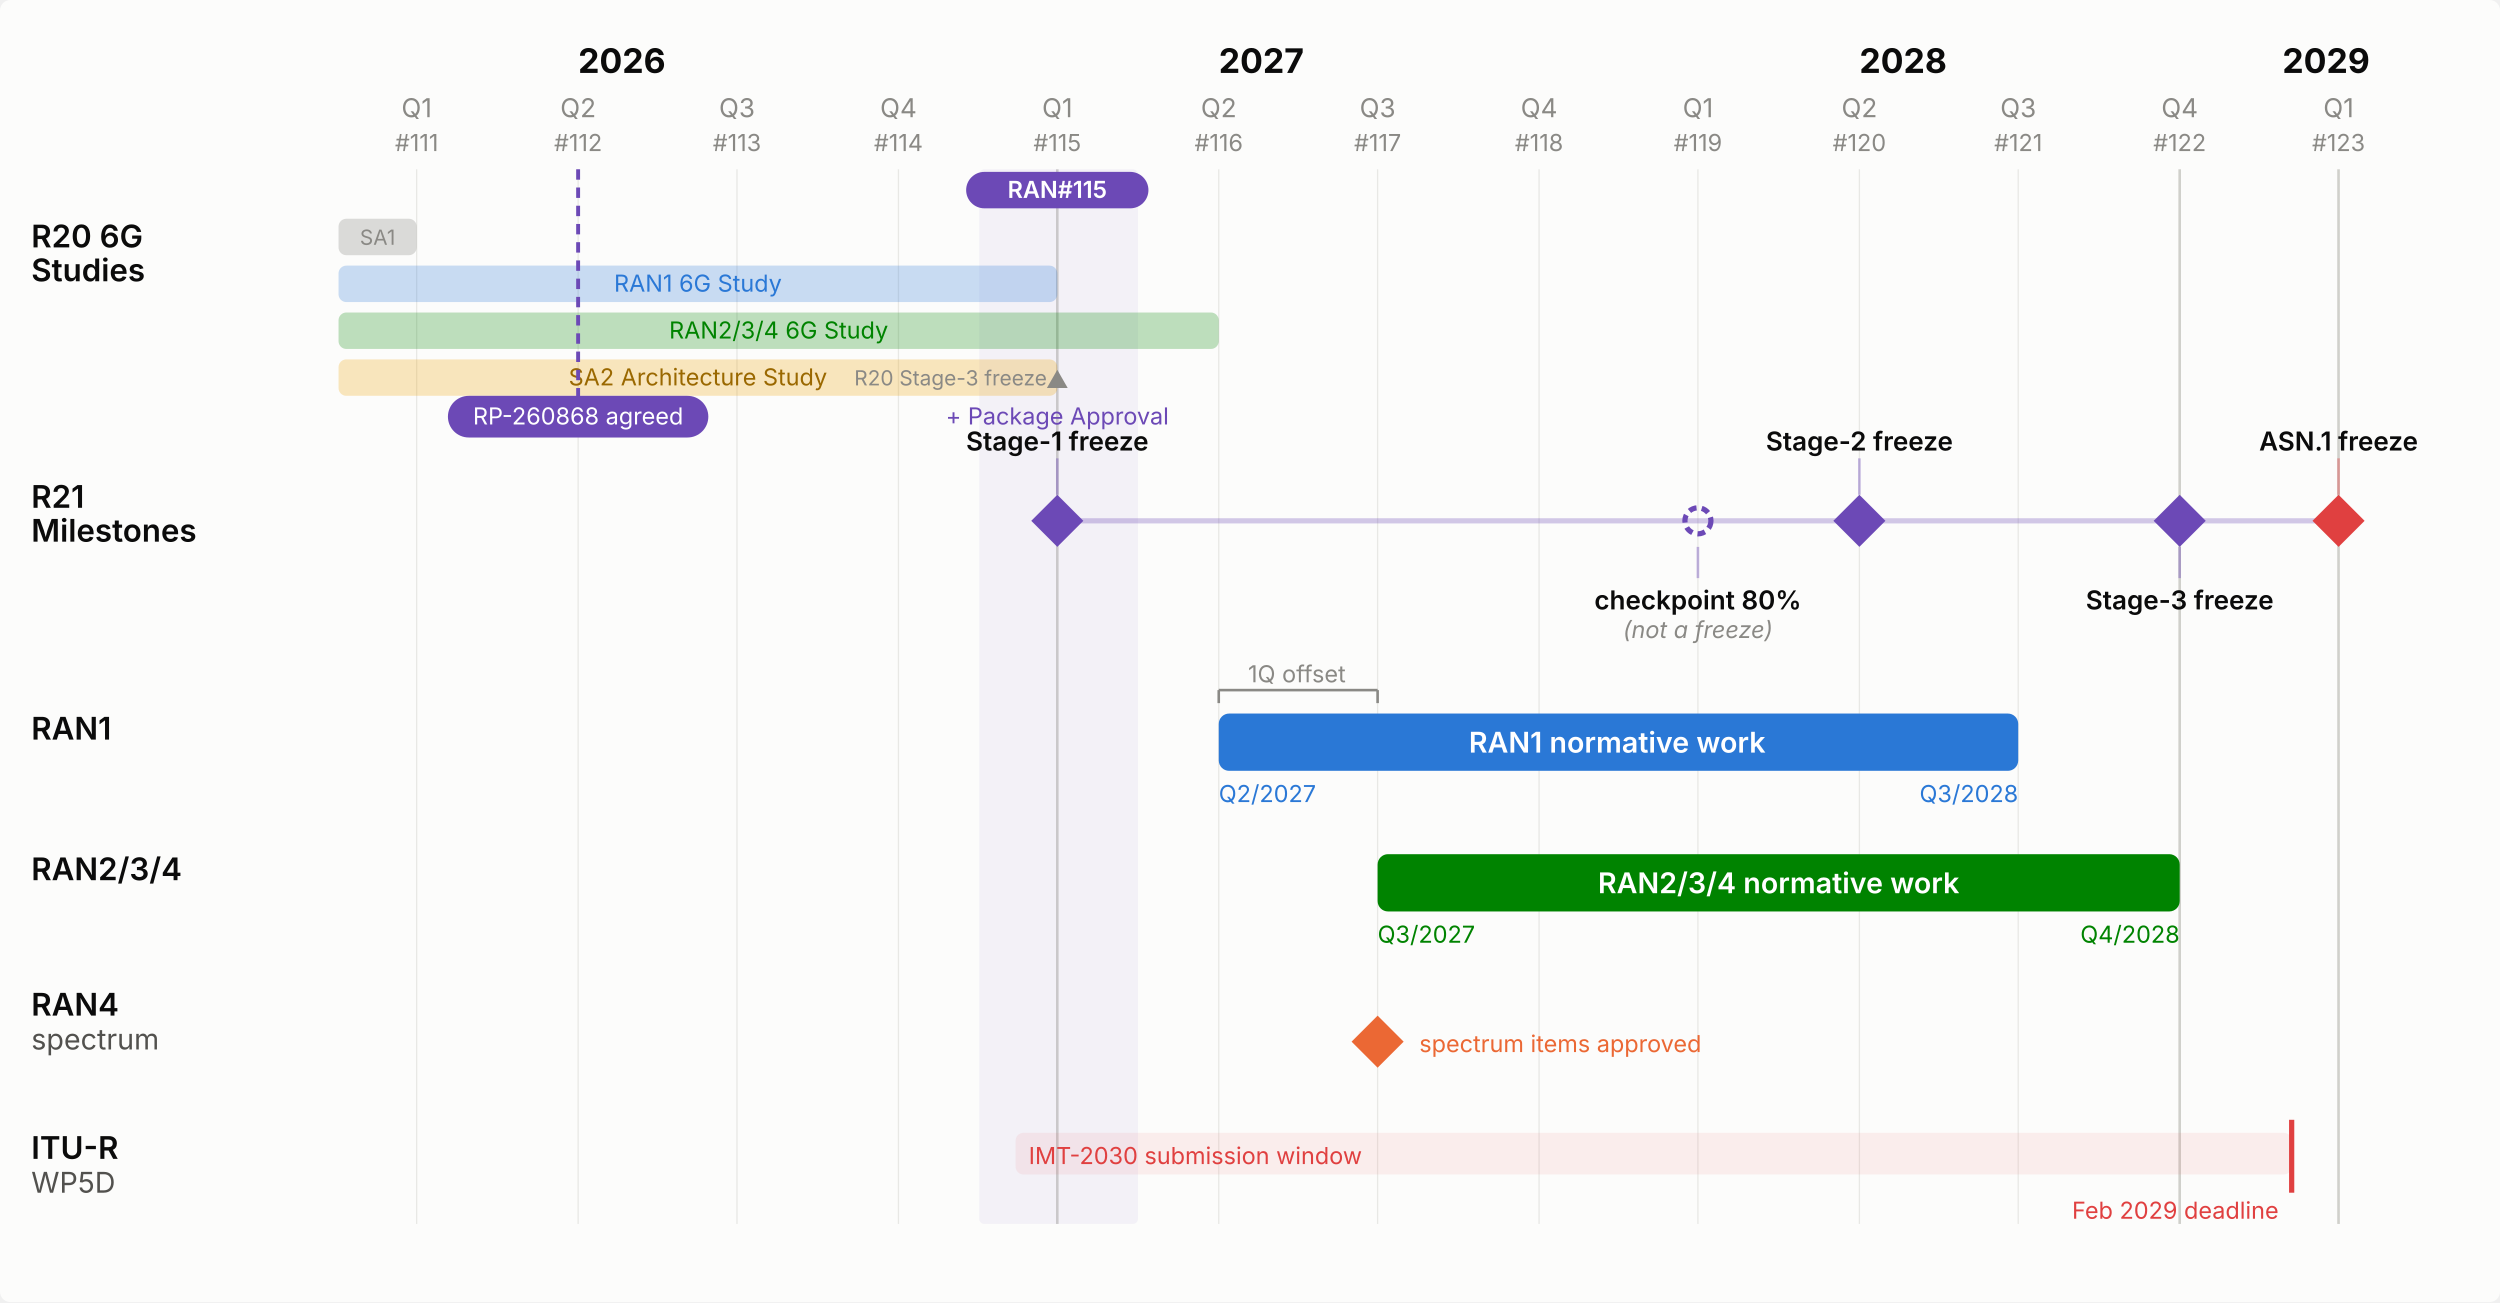
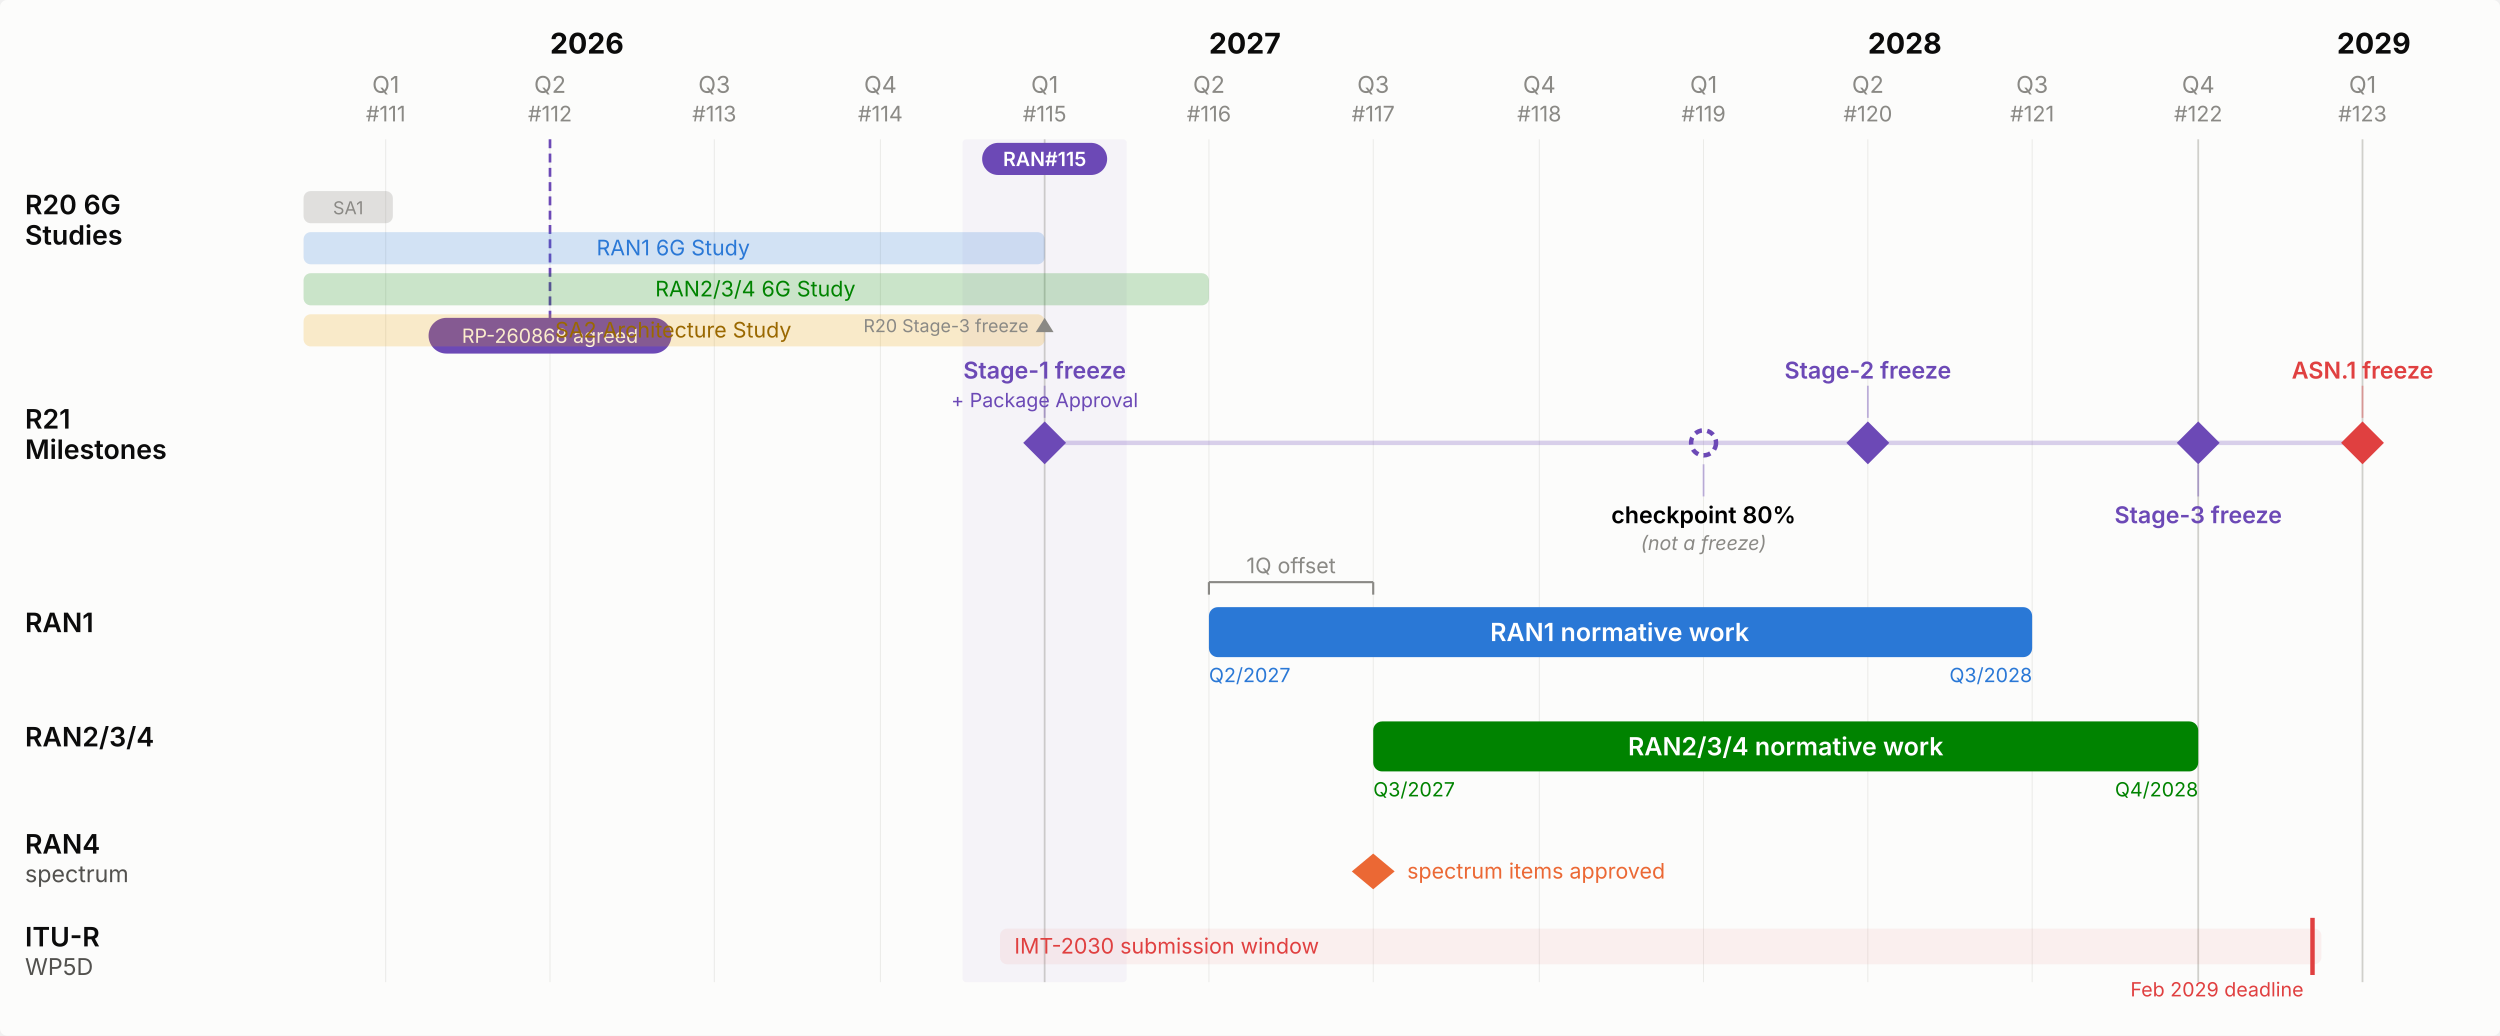
- <svg xmlns="http://www.w3.org/2000/svg" viewBox="0 0 960 500" font-family="system-ui, -apple-system, sans-serif">
+ <svg xmlns="http://www.w3.org/2000/svg" viewBox="0 0 1400 580" font-family="system-ui, -apple-system, sans-serif">
  <style>
-     .label { font-size: 11px; fill: #52514e; }
-     .track-label { font-size: 12px; fill: #0b0b0b; font-weight: 600; }
-     .year { font-size: 13px; fill: #0b0b0b; font-weight: 700; }
-     .tsg { font-size: 9px; fill: #8a8985; }
-     .quarter { font-size: 10px; fill: #8a8985; }
-     .ms-above { font-size: 10px; fill: #0b0b0b; font-weight: 600; }
-     .ms-below { font-size: 10px; fill: #0b0b0b; font-weight: 600; }
-     .note { font-size: 9px; fill: #8a8985; font-style: italic; }
+     .track-label { font-size: 15px; fill: #0b0b0b; font-weight: 600; }
+     .track-sub { font-size: 13px; fill: #52514e; }
+     .year { font-size: 16px; fill: #0b0b0b; font-weight: 700; }
+     .tsg { font-size: 12px; fill: #8a8985; }
+     .quarter { font-size: 13px; fill: #8a8985; }
+     .ms-label { font-size: 13px; font-weight: 600; }
+     .note { font-size: 11px; fill: #8a8985; font-style: italic; }
+     .bar-text { font-size: 14px; fill: #fff; font-weight: 600; }
+     .bar-range { font-size: 11px; }
+     .study-text { font-size: 12px; }
    .grid { stroke: #e8e8e5; stroke-width: 0.5; }
    .grid-major { stroke: #d0d0cb; stroke-width: 1; }
  </style>
-   <rect width="960" height="500" fill="#fcfcfb" rx="4" />
-   <text x="222" y="28" class="year">2026</text>
-   <text x="468" y="28" class="year">2027</text>
-   <text x="714" y="28" class="year">2028</text>
-   <text x="910" y="28" class="year" text-anchor="end">2029</text>
-   <text x="160" y="45" class="quarter" text-anchor="middle">Q1</text>
-   <text x="222" y="45" class="quarter" text-anchor="middle">Q2</text>
-   <text x="283" y="45" class="quarter" text-anchor="middle">Q3</text>
-   <text x="345" y="45" class="quarter" text-anchor="middle">Q4</text>
-   <text x="406" y="45" class="quarter" text-anchor="middle">Q1</text>
-   <text x="468" y="45" class="quarter" text-anchor="middle">Q2</text>
-   <text x="529" y="45" class="quarter" text-anchor="middle">Q3</text>
-   <text x="591" y="45" class="quarter" text-anchor="middle">Q4</text>
-   <text x="652" y="45" class="quarter" text-anchor="middle">Q1</text>
-   <text x="714" y="45" class="quarter" text-anchor="middle">Q2</text>
-   <text x="775" y="45" class="quarter" text-anchor="middle">Q3</text>
-   <text x="837" y="45" class="quarter" text-anchor="middle">Q4</text>
-   <text x="898" y="45" class="quarter" text-anchor="middle">Q1</text>
-   <text x="160" y="58" class="tsg" text-anchor="middle">#111</text>
-   <text x="222" y="58" class="tsg" text-anchor="middle">#112</text>
-   <text x="283" y="58" class="tsg" text-anchor="middle">#113</text>
-   <text x="345" y="58" class="tsg" text-anchor="middle">#114</text>
-   <text x="406" y="58" class="tsg" text-anchor="middle">#115</text>
-   <text x="468" y="58" class="tsg" text-anchor="middle">#116</text>
-   <text x="529" y="58" class="tsg" text-anchor="middle">#117</text>
-   <text x="591" y="58" class="tsg" text-anchor="middle">#118</text>
-   <text x="652" y="58" class="tsg" text-anchor="middle">#119</text>
-   <text x="714" y="58" class="tsg" text-anchor="middle">#120</text>
-   <text x="775" y="58" class="tsg" text-anchor="middle">#121</text>
-   <text x="837" y="58" class="tsg" text-anchor="middle">#122</text>
-   <text x="898" y="58" class="tsg" text-anchor="middle">#123</text>
-   <line x1="160" y1="65" x2="160" y2="470" class="grid" />
-   <line x1="222" y1="65" x2="222" y2="470" class="grid" />
-   <line x1="283" y1="65" x2="283" y2="470" class="grid" />
-   <line x1="345" y1="65" x2="345" y2="470" class="grid" />
-   <line x1="406" y1="65" x2="406" y2="470" class="grid-major" />
-   <line x1="468" y1="65" x2="468" y2="470" class="grid" />
-   <line x1="529" y1="65" x2="529" y2="470" class="grid" />
-   <line x1="591" y1="65" x2="591" y2="470" class="grid" />
-   <line x1="652" y1="65" x2="652" y2="470" class="grid" />
-   <line x1="714" y1="65" x2="714" y2="470" class="grid" />
-   <line x1="775" y1="65" x2="775" y2="470" class="grid" />
-   <line x1="837" y1="65" x2="837" y2="470" class="grid-major" />
-   <line x1="898" y1="65" x2="898" y2="470" class="grid-major" />
-   <rect x="376" y="65" width="61" height="405" fill="#6c49b6" opacity="0.06" rx="2" />
-   <text x="12" y="95" class="track-label">R20 6G</text>
-   <text x="12" y="108" class="track-label">Studies</text>
-   <rect x="130" y="84" width="30" height="14" fill="#8a8985" opacity="0.3" rx="3" />
-   <text x="145" y="94" font-size="8" fill="#8a8985" text-anchor="middle">SA1</text>
-   <rect x="130" y="102" width="276" height="14" fill="#2a78d6" opacity="0.25" rx="3" />
-   <text x="268" y="112" font-size="9" fill="#2a78d6" text-anchor="middle">RAN1 6G Study</text>
-   <rect x="130" y="120" width="338" height="14" fill="#008300" opacity="0.25" rx="3" />
-   <text x="299" y="130" font-size="9" fill="#008300" text-anchor="middle">RAN2/3/4 6G Study</text>
-   <rect x="130" y="138" width="276" height="14" fill="#eda100" opacity="0.25" rx="3" />
-   <text x="268" y="148" font-size="9" fill="#9a6800" text-anchor="middle">SA2 Architecture Study</text>
-   <polygon points="406,142 410,149 402,149" fill="#8a8985" />
-   <text x="402" y="148" font-size="8" fill="#8a8985" text-anchor="end">R20 Stage-3 freeze </text>
-   <text x="12" y="195" class="track-label">R21</text>
-   <text x="12" y="208" class="track-label">Milestones</text>
-   <line x1="406" y1="200" x2="898" y2="200" stroke="#6c49b6" stroke-width="2" opacity="0.3" />
-   <polygon points="406,190 416,200 406,210 396,200" fill="#6c49b6" />
-   <line x1="406" y1="190" x2="406" y2="176" stroke="#6c49b6" stroke-width="1" opacity="0.4" />
-   <text x="406" y="173" class="ms-above" text-anchor="middle" fill="#6c49b6">Stage-1 freeze</text>
-   <text x="406" y="163" font-size="9" fill="#6c49b6" text-anchor="middle">+ Package Approval</text>
-   <circle cx="652" cy="200" r="5" fill="none" stroke="#6c49b6" stroke-width="2" stroke-dasharray="3,2" />
-   <line x1="652" y1="210" x2="652" y2="222" stroke="#6c49b6" stroke-width="1" opacity="0.4" />
-   <text x="652" y="234" class="ms-below" text-anchor="middle">checkpoint 80%</text>
-   <text x="652" y="245" class="note" text-anchor="middle">(not a freeze)</text>
-   <polygon points="714,190 724,200 714,210 704,200" fill="#6c49b6" />
-   <line x1="714" y1="190" x2="714" y2="176" stroke="#6c49b6" stroke-width="1" opacity="0.4" />
-   <text x="714" y="173" class="ms-above" text-anchor="middle" fill="#6c49b6">Stage-2 freeze</text>
-   <polygon points="837,190 847,200 837,210 827,200" fill="#6c49b6" />
-   <line x1="837" y1="210" x2="837" y2="222" stroke="#6c49b6" stroke-width="1" opacity="0.4" />
-   <text x="837" y="234" class="ms-below" text-anchor="middle" fill="#6c49b6">Stage-3 freeze</text>
-   <polygon points="898,190 908,200 898,210 888,200" fill="#e04040" />
-   <line x1="898" y1="190" x2="898" y2="176" stroke="#e04040" stroke-width="1" opacity="0.4" />
-   <text x="898" y="173" class="ms-above" text-anchor="middle" fill="#e04040">ASN.1 freeze</text>
-   <text x="12" y="284" class="track-label">RAN1</text>
-   <rect x="468" y="274" width="307" height="22" fill="#2a78d6" rx="4" />
-   <text x="621" y="289" font-size="11" fill="#fff" font-weight="600" text-anchor="middle">RAN1 normative work</text>
-   <text x="468" y="308" font-size="9" fill="#2a78d6">Q2/2027</text>
-   <text x="775" y="308" font-size="9" fill="#2a78d6" text-anchor="end">Q3/2028</text>
-   <text x="12" y="338" class="track-label">RAN2/3/4</text>
-   <rect x="529" y="328" width="308" height="22" fill="#008300" rx="4" />
-   <text x="683" y="343" font-size="11" fill="#fff" font-weight="600" text-anchor="middle">RAN2/3/4 normative work</text>
-   <text x="529" y="362" font-size="9" fill="#008300">Q3/2027</text>
-   <text x="837" y="362" font-size="9" fill="#008300" text-anchor="end">Q4/2028</text>
-   <line x1="468" y1="270" x2="468" y2="265" stroke="#8a8985" stroke-width="1" />
-   <line x1="468" y1="265" x2="529" y2="265" stroke="#8a8985" stroke-width="1" />
-   <line x1="529" y1="270" x2="529" y2="265" stroke="#8a8985" stroke-width="1" />
-   <text x="498" y="262" font-size="9" fill="#8a8985" text-anchor="middle">1Q offset</text>
-   <text x="12" y="390" class="track-label">RAN4</text>
-   <text x="12" y="403" class="label">spectrum</text>
-   <polygon points="529,390 539,400 529,410 519,400" fill="#eb6834" />
-   <text x="545" y="404" font-size="9" fill="#eb6834">spectrum items approved</text>
-   <text x="12" y="445" class="track-label">ITU-R</text>
-   <text x="12" y="458" class="label">WP5D</text>
-   <rect x="390" y="435" width="490" height="16" fill="#e04040" opacity="0.08" rx="3" />
-   <line x1="880" y1="430" x2="880" y2="458" stroke="#e04040" stroke-width="2" />
-   <text x="875" y="468" font-size="9" fill="#e04040" text-anchor="end">Feb 2029 deadline</text>
-   <text x="395" y="447" font-size="9" fill="#e04040">IMT-2030 submission window</text>
-   <line x1="222" y1="65" x2="222" y2="160" stroke="#6c49b6" stroke-width="1.5" stroke-dasharray="4,3" />
-   <rect x="172" y="152" width="100" height="16" fill="#6c49b6" rx="8" />
-   <text x="222" y="163" font-size="9" fill="#fff" text-anchor="middle">RP-260868 agreed</text>
-   <rect x="371" y="66" width="70" height="14" fill="#6c49b6" rx="7" />
-   <text x="406" y="76" font-size="9" fill="#fff" text-anchor="middle" font-weight="600">RAN#115</text>
+   <rect width="1400" height="580" fill="#fcfcfb" rx="4" />
+   <text x="308" y="30" class="year">2026</text>
+   <text x="677" y="30" class="year">2027</text>
+   <text x="1046" y="30" class="year">2028</text>
+   <text x="1350" y="30" class="year" text-anchor="end">2029</text>
+   <text x="216" y="52" class="quarter" text-anchor="middle">Q1</text>
+   <text x="308" y="52" class="quarter" text-anchor="middle">Q2</text>
+   <text x="400" y="52" class="quarter" text-anchor="middle">Q3</text>
+   <text x="493" y="52" class="quarter" text-anchor="middle">Q4</text>
+   <text x="585" y="52" class="quarter" text-anchor="middle">Q1</text>
+   <text x="677" y="52" class="quarter" text-anchor="middle">Q2</text>
+   <text x="769" y="52" class="quarter" text-anchor="middle">Q3</text>
+   <text x="862" y="52" class="quarter" text-anchor="middle">Q4</text>
+   <text x="954" y="52" class="quarter" text-anchor="middle">Q1</text>
+   <text x="1046" y="52" class="quarter" text-anchor="middle">Q2</text>
+   <text x="1138" y="52" class="quarter" text-anchor="middle">Q3</text>
+   <text x="1231" y="52" class="quarter" text-anchor="middle">Q4</text>
+   <text x="1323" y="52" class="quarter" text-anchor="middle">Q1</text>
+   <text x="216" y="68" class="tsg" text-anchor="middle">#111</text>
+   <text x="308" y="68" class="tsg" text-anchor="middle">#112</text>
+   <text x="400" y="68" class="tsg" text-anchor="middle">#113</text>
+   <text x="493" y="68" class="tsg" text-anchor="middle">#114</text>
+   <text x="585" y="68" class="tsg" text-anchor="middle">#115</text>
+   <text x="677" y="68" class="tsg" text-anchor="middle">#116</text>
+   <text x="769" y="68" class="tsg" text-anchor="middle">#117</text>
+   <text x="862" y="68" class="tsg" text-anchor="middle">#118</text>
+   <text x="954" y="68" class="tsg" text-anchor="middle">#119</text>
+   <text x="1046" y="68" class="tsg" text-anchor="middle">#120</text>
+   <text x="1138" y="68" class="tsg" text-anchor="middle">#121</text>
+   <text x="1231" y="68" class="tsg" text-anchor="middle">#122</text>
+   <text x="1323" y="68" class="tsg" text-anchor="middle">#123</text>
+   <line x1="216" y1="78" x2="216" y2="550" class="grid" />
+   <line x1="308" y1="78" x2="308" y2="550" class="grid" />
+   <line x1="400" y1="78" x2="400" y2="550" class="grid" />
+   <line x1="493" y1="78" x2="493" y2="550" class="grid" />
+   <line x1="585" y1="78" x2="585" y2="550" class="grid-major" />
+   <line x1="677" y1="78" x2="677" y2="550" class="grid" />
+   <line x1="769" y1="78" x2="769" y2="550" class="grid" />
+   <line x1="862" y1="78" x2="862" y2="550" class="grid" />
+   <line x1="954" y1="78" x2="954" y2="550" class="grid" />
+   <line x1="1046" y1="78" x2="1046" y2="550" class="grid" />
+   <line x1="1138" y1="78" x2="1138" y2="550" class="grid" />
+   <line x1="1231" y1="78" x2="1231" y2="550" class="grid-major" />
+   <line x1="1323" y1="78" x2="1323" y2="550" class="grid-major" />
+   <rect x="539" y="78" width="92" height="472" fill="#6c49b6" opacity="0.05" rx="2" />
+   <rect x="550" y="80" width="70" height="18" fill="#6c49b6" rx="9" />
+   <text x="585" y="93" font-size="11" fill="#fff" text-anchor="middle" font-weight="600">RAN#115</text>
+   <line x1="308" y1="78" x2="308" y2="185" stroke="#6c49b6" stroke-width="1.5" stroke-dasharray="5,3" />
+   <rect x="240" y="178" width="136" height="20" fill="#6c49b6" rx="10" />
+   <text x="308" y="192" font-size="11" fill="#fff" text-anchor="middle">RP-260868 agreed</text>
+   <text x="14" y="120" class="track-label">R20 6G</text>
+   <text x="14" y="137" class="track-label">Studies</text>
+   <rect x="170" y="107" width="50" height="18" fill="#8a8985" opacity="0.25" rx="4" />
+   <text x="195" y="120" font-size="10" fill="#8a8985" text-anchor="middle">SA1</text>
+   <rect x="170" y="130" width="415" height="18" fill="#2a78d6" opacity="0.2" rx="4" />
+   <text x="377" y="143" class="study-text" fill="#2a78d6" text-anchor="middle">RAN1 6G Study</text>
+   <rect x="170" y="153" width="507" height="18" fill="#008300" opacity="0.2" rx="4" />
+   <text x="423" y="166" class="study-text" fill="#008300" text-anchor="middle">RAN2/3/4 6G Study</text>
+   <rect x="170" y="176" width="415" height="18" fill="#eda100" opacity="0.2" rx="4" />
+   <text x="377" y="189" class="study-text" fill="#9a6800" text-anchor="middle">SA2 Architecture Study</text>
+   <polygon points="585,178 590,186 580,186" fill="#8a8985" />
+   <text x="576" y="186" font-size="10" fill="#8a8985" text-anchor="end">R20 Stage-3 freeze</text>
+   <text x="14" y="240" class="track-label">R21</text>
+   <text x="14" y="257" class="track-label">Milestones</text>
+   <line x1="585" y1="248" x2="1323" y2="248" stroke="#6c49b6" stroke-width="2.5" opacity="0.25" />
+   <polygon points="585,236 597,248 585,260 573,248" fill="#6c49b6" />
+   <line x1="585" y1="234" x2="585" y2="216" stroke="#6c49b6" stroke-width="1" opacity="0.4" />
+   <text x="585" y="212" class="ms-label" text-anchor="middle" fill="#6c49b6">Stage-1 freeze</text>
+   <text x="585" y="228" font-size="11" fill="#6c49b6" text-anchor="middle">+ Package Approval</text>
+   <circle cx="954" cy="248" r="7" fill="none" stroke="#6c49b6" stroke-width="2.5" stroke-dasharray="4,3" />
+   <line x1="954" y1="260" x2="954" y2="278" stroke="#6c49b6" stroke-width="1" opacity="0.4" />
+   <text x="954" y="293" class="ms-label" text-anchor="middle">checkpoint 80%</text>
+   <text x="954" y="308" class="note" text-anchor="middle">(not a freeze)</text>
+   <polygon points="1046,236 1058,248 1046,260 1034,248" fill="#6c49b6" />
+   <line x1="1046" y1="234" x2="1046" y2="216" stroke="#6c49b6" stroke-width="1" opacity="0.4" />
+   <text x="1046" y="212" class="ms-label" text-anchor="middle" fill="#6c49b6">Stage-2 freeze</text>
+   <polygon points="1231,236 1243,248 1231,260 1219,248" fill="#6c49b6" />
+   <line x1="1231" y1="260" x2="1231" y2="278" stroke="#6c49b6" stroke-width="1" opacity="0.4" />
+   <text x="1231" y="293" class="ms-label" text-anchor="middle" fill="#6c49b6">Stage-3 freeze</text>
+   <polygon points="1323,236 1335,248 1323,260 1311,248" fill="#e04040" />
+   <line x1="1323" y1="234" x2="1323" y2="216" stroke="#e04040" stroke-width="1" opacity="0.4" />
+   <text x="1323" y="212" class="ms-label" text-anchor="middle" fill="#e04040">ASN.1 freeze</text>
+   <text x="14" y="354" class="track-label">RAN1</text>
+   <rect x="677" y="340" width="461" height="28" fill="#2a78d6" rx="5" />
+   <text x="907" y="359" class="bar-text" text-anchor="middle">RAN1 normative work</text>
+   <text x="677" y="382" class="bar-range" fill="#2a78d6">Q2/2027</text>
+   <text x="1138" y="382" class="bar-range" fill="#2a78d6" text-anchor="end">Q3/2028</text>
+   <text x="14" y="418" class="track-label">RAN2/3/4</text>
+   <rect x="769" y="404" width="462" height="28" fill="#008300" rx="5" />
+   <text x="1000" y="423" class="bar-text" text-anchor="middle">RAN2/3/4 normative work</text>
+   <text x="769" y="446" class="bar-range" fill="#008300">Q3/2027</text>
+   <text x="1231" y="446" class="bar-range" fill="#008300" text-anchor="end">Q4/2028</text>
+   <line x1="677" y1="333" x2="677" y2="326" stroke="#8a8985" stroke-width="1.2" />
+   <line x1="677" y1="326" x2="769" y2="326" stroke="#8a8985" stroke-width="1.2" />
+   <line x1="769" y1="333" x2="769" y2="326" stroke="#8a8985" stroke-width="1.2" />
+   <text x="723" y="321" font-size="12" fill="#8a8985" text-anchor="middle">1Q offset</text>
+   <text x="14" y="478" class="track-label">RAN4</text>
+   <text x="14" y="494" class="track-sub">spectrum</text>
+   <polygon points="769,478 781,488 769,498 757,488" fill="#eb6834" />
+   <text x="788" y="492" font-size="12" fill="#eb6834">spectrum items approved</text>
+   <text x="14" y="530" class="track-label">ITU-R</text>
+   <text x="14" y="546" class="track-sub">WP5D</text>
+   <rect x="560" y="520" width="740" height="20" fill="#e04040" opacity="0.07" rx="4" />
+   <text x="568" y="534" font-size="12" fill="#e04040">IMT-2030 submission window</text>
+   <line x1="1295" y1="514" x2="1295" y2="546" stroke="#e04040" stroke-width="2.5" />
+   <text x="1290" y="558" font-size="11" fill="#e04040" text-anchor="end">Feb 2029 deadline</text>
</svg>
